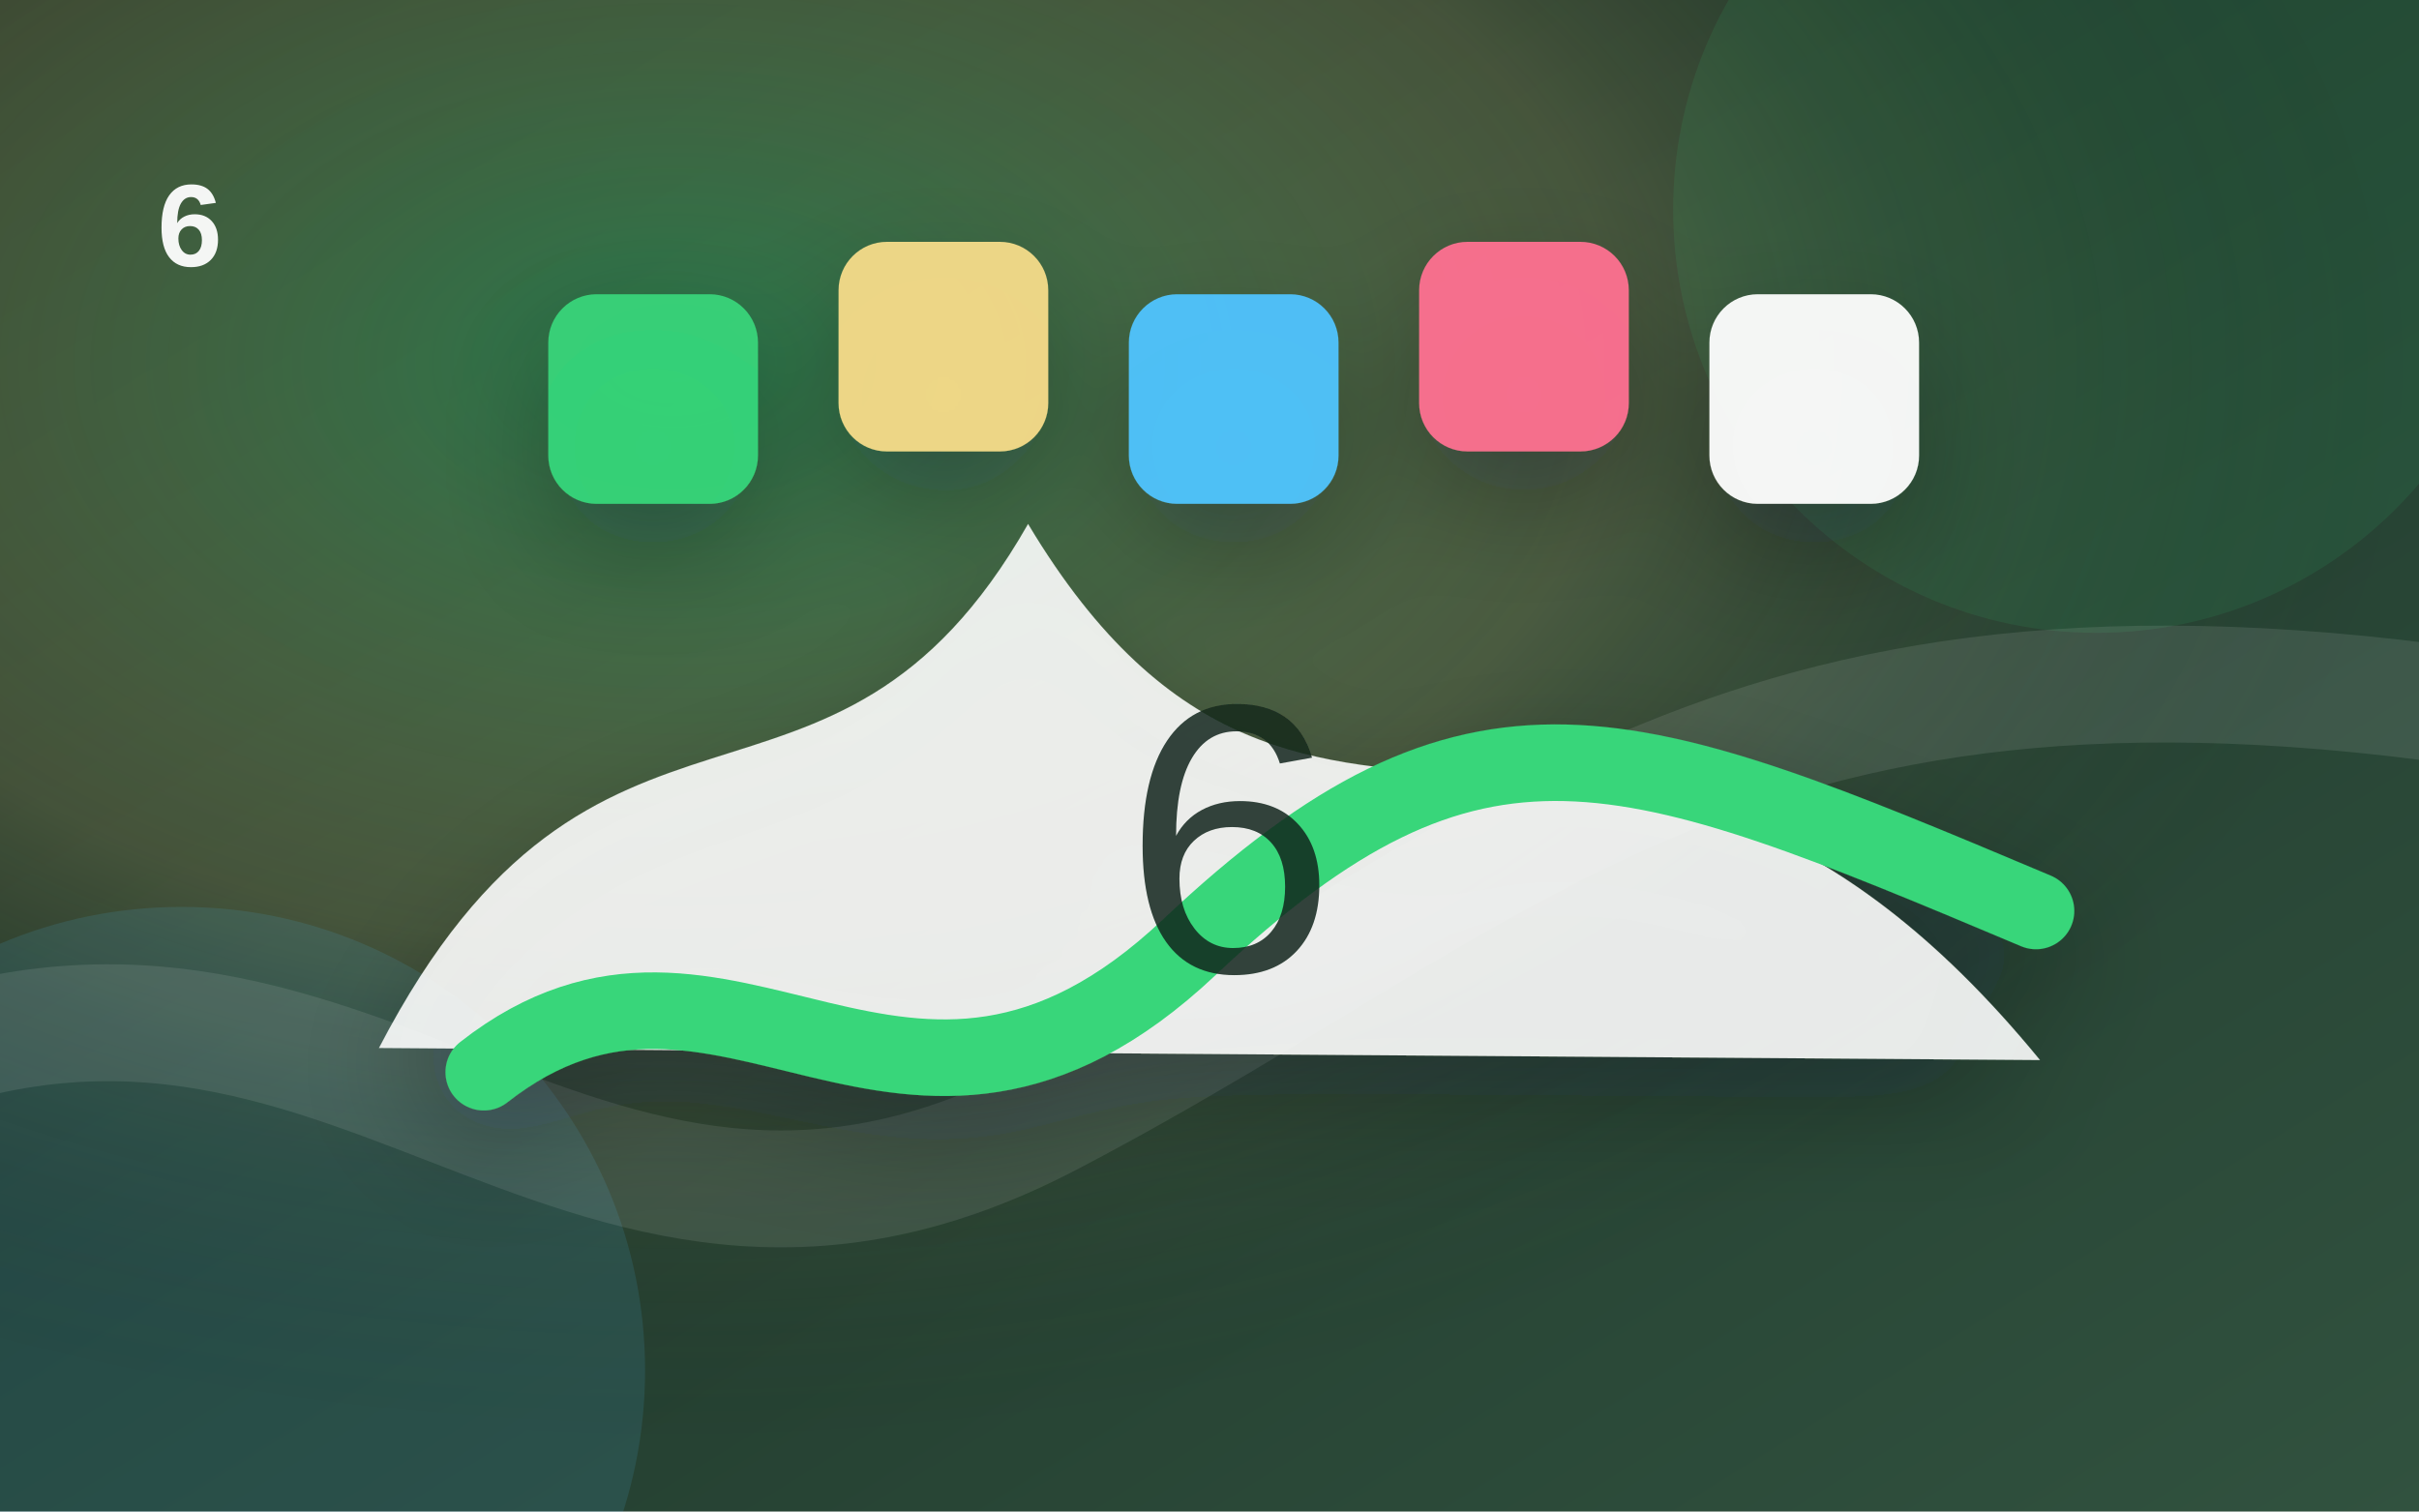
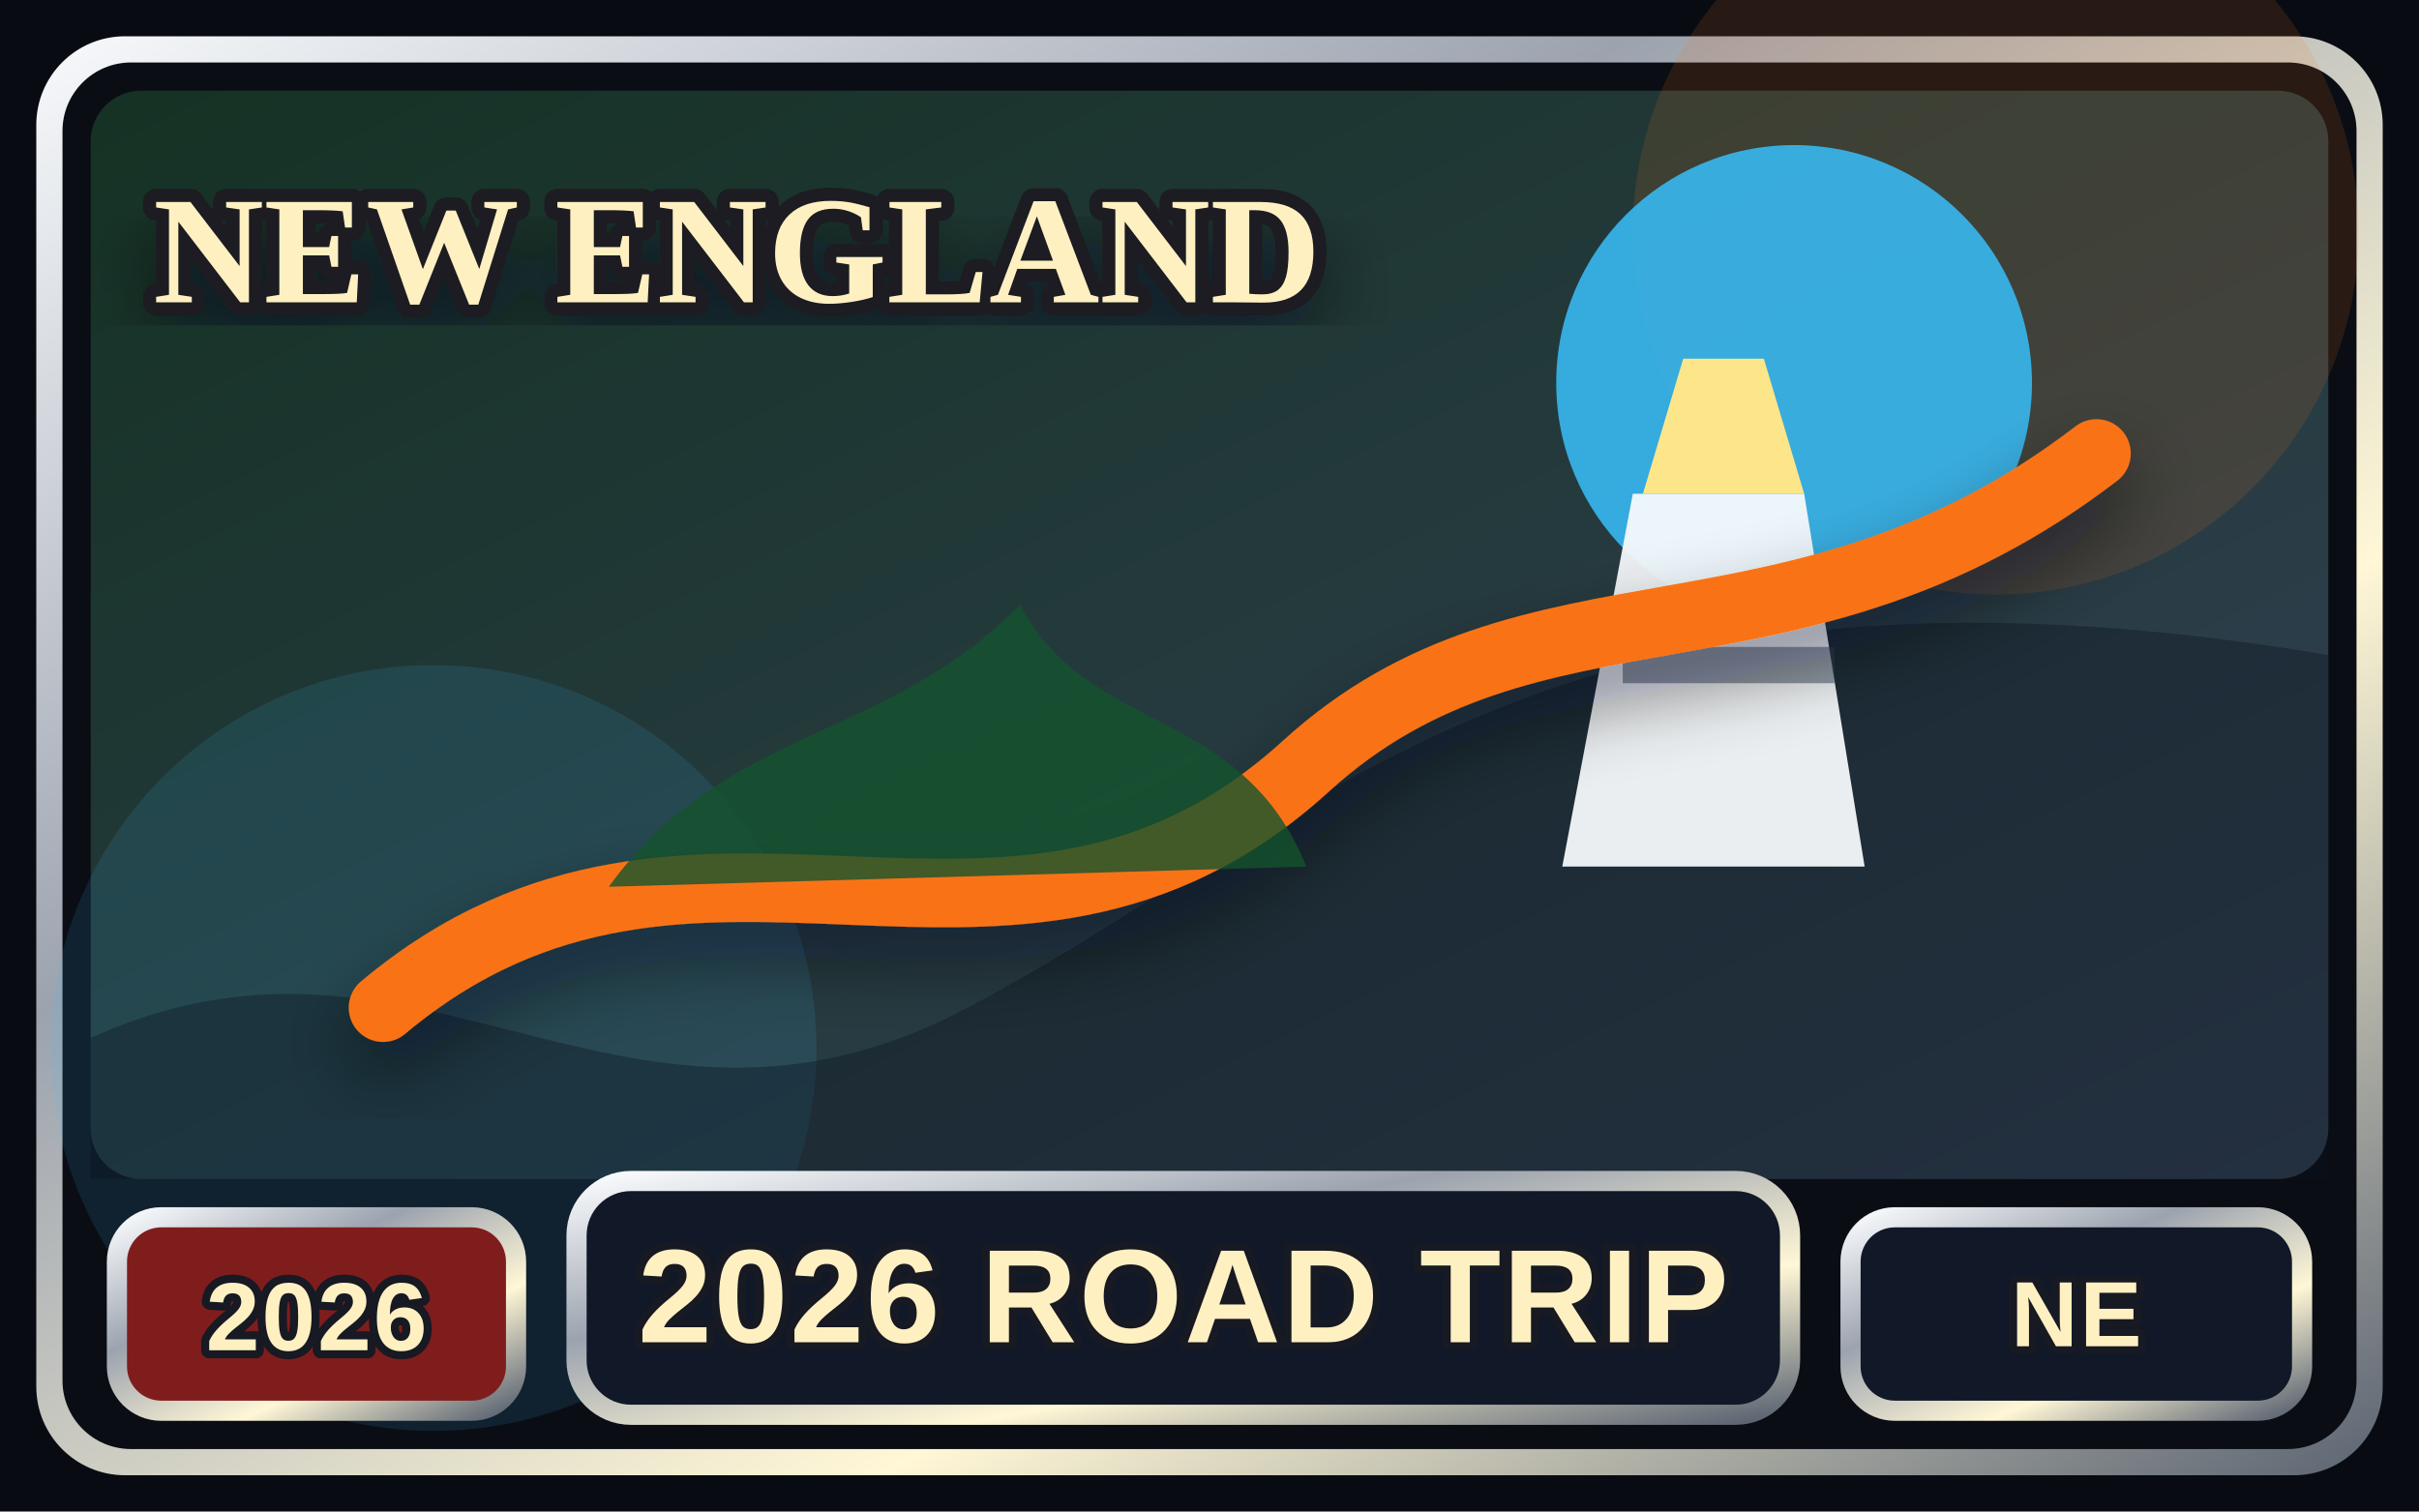
- <svg xmlns="http://www.w3.org/2000/svg" viewBox="0 0 1200 750" role="img" aria-label="Abstract new-england cover">
+ <svg xmlns="http://www.w3.org/2000/svg" viewBox="0 0 1200 750" role="img" aria-label="NEW ENGLAND minimalist enamel plaque cover">
  <defs>
-     <linearGradient id="bg-new-england" x1="0" y1="0" x2="1" y2="1">
-       <stop offset="0%" stop-color="#14281f" />
-       <stop offset="100%" stop-color="#31523f" />
+     <linearGradient id="scene" x1="0" y1="0" x2="1" y2="1">
+       <stop offset="0%" stop-color="#153224" />
+       <stop offset="100%" stop-color="#334155" />
    </linearGradient>
-     <radialGradient id="burst-new-england" cx="28%" cy="24%" r="72%">
-       <stop offset="0%" stop-color="#37d67a" stop-opacity="0.42" />
-       <stop offset="54%" stop-color="#f8dc8a" stop-opacity="0.18" />
-       <stop offset="100%" stop-color="#000000" stop-opacity="0" />
-     </radialGradient>
-     <filter id="soft-new-england" x="-30%" y="-30%" width="160%" height="160%">
-       <feDropShadow dx="0" dy="24" stdDeviation="28" flood-color="#020617" flood-opacity="0.28" />
+     <linearGradient id="metal" x1="0" y1="0" x2="1" y2="1">
+       <stop offset="0%" stop-color="#f8fafc" />
+       <stop offset="34%" stop-color="#9ca3af" />
+       <stop offset="68%" stop-color="#fff7d6" />
+       <stop offset="100%" stop-color="#5b6472" />
+     </linearGradient>
+     <filter id="shadow" x="-20%" y="-20%" width="140%" height="140%">
+       <feDropShadow dx="0" dy="18" stdDeviation="18" flood-color="#020617" flood-opacity=".46" />
    </filter>
+     <style>
+       .title { font-family: Georgia, 'Times New Roman', serif; font-weight: 900; paint-order: stroke; stroke: #1a1b20; stroke-width: 13px; stroke-linejoin: round; filter: url(#shadow); letter-spacing: 0; }
+       .rail { font-family: Impact, 'Arial Narrow', Arial, sans-serif; font-weight: 900; paint-order: stroke; stroke: #171923; stroke-width: 8px; stroke-linejoin: round; letter-spacing: 1px; }
+       .route { fill: none; stroke-linecap: round; stroke-linejoin: round; filter: url(#shadow); }
+     </style>
  </defs>
-   <rect width="1200" height="750" rx="0" fill="url(#bg-new-england)" />
-   <rect width="1200" height="750" fill="url(#burst-new-england)" />
-   <circle cx="1040" cy="104" r="210" fill="#37d67a" opacity="0.10" />
-   <circle cx="90" cy="680" r="230" fill="#4fc3ff" opacity="0.12" />
-   <path d="M-80 540 C170 420 280 680 520 555 S865 285 1280 360" fill="none" stroke="#ffffff" stroke-opacity="0.10" stroke-width="58" stroke-linecap="round" />
-   <text x="78" y="132" font-family="Arial, Helvetica, sans-serif" font-size="58" font-weight="900" fill="#ffffff" opacity="0.94" letter-spacing="0">6</text>
-   <g filter="url(#soft-new-england)">
-     <path d="M188 520 C296 312 412 432 510 260 C650 494 802 270 1012 526 Z" fill="#ffffff" opacity="0.88" />
-     <path d="M240 532 C360 438 448 604 590 470 S806 366 1010 452" fill="none" stroke="#37d67a" stroke-width="38" stroke-linecap="round" />
-     <g opacity="0.94">
-       <rect x="272" y="146" width="104" height="104" rx="24" fill="#37d67a" />
-       <rect x="416" y="120" width="104" height="104" rx="24" fill="#f8dc8a" />
-       <rect x="560" y="146" width="104" height="104" rx="24" fill="#4fc3ff" />
-       <rect x="704" y="120" width="104" height="104" rx="24" fill="#ff6f91" />
-       <rect x="848" y="146" width="104" height="104" rx="24" fill="#ffffff" />
-     </g>
-     <text x="610" y="482" text-anchor="middle" font-family="Arial Black, Arial, sans-serif" font-size="190" fill="#14281f" opacity="0.86">6</text>
-   </g>
+   <rect width="1200" height="750" fill="#080b12" />
+   <rect x="18" y="18" width="1164" height="714" rx="44" fill="url(#metal)" />
+   <rect x="31" y="31" width="1138" height="688" rx="34" fill="#0a0d14" />
+   <rect x="45" y="45" width="1110" height="540" rx="25" fill="url(#scene)" />
+   <circle cx="990" cy="115" r="180" fill="#f97316" opacity=".13" />
+   <circle cx="215" cy="520" r="190" fill="#38bdf8" opacity=".12" />
+   <path d="M45 515 C210 440 310 590 480 500 C655 408 768 260 1155 325 L1155 585 L45 585Z" fill="#07111c" opacity=".36" />
+   <circle cx="890" cy="190" r="118" fill="#38bdf8" opacity=".86" />
+   <path d="M775 430 L925 430 L895 245 L810 245Z" fill="#f8fafc" opacity=".94" />
+   <path d="M815 245 L895 245 L875 178 L835 178Z" fill="#fde68a" />
+   <path d="M805 330 H910" stroke="#334155" stroke-width="18" opacity=".5" />
+   <path d="M190 500 C345 370 500 515 648 380 C760 278 890 340 1040 225" class="route" stroke="#f97316" stroke-width="34" />
+   <path d="M302 440 C360 360 440 368 506 300 C540 365 616 350 648 430Z" fill="#14532d" opacity=".8" />
+   <text class="title" x="76" y="150" font-size="76" fill="#fff0c2">NEW ENGLAND</text>
+   <rect x="58" y="604" width="198" height="96" rx="22" fill="#7f1d1d" stroke="url(#metal)" stroke-width="10" />
+   <rect x="286" y="586" width="602" height="116" rx="27" fill="#111827" stroke="url(#metal)" stroke-width="10" />
+   <rect x="918" y="604" width="224" height="96" rx="22" fill="#111827" stroke="url(#metal)" stroke-width="10" />
+   <text class="rail" x="157" y="670" font-size="48" text-anchor="middle" fill="#fff0c2">2026</text>
+   <text class="rail" x="587" y="666" font-size="66" text-anchor="middle" fill="#fff0c2">2026 ROAD TRIP</text>
+   <text class="rail" x="1030" y="668" font-size="46" text-anchor="middle" fill="#fff0c2">NE</text>
</svg>
